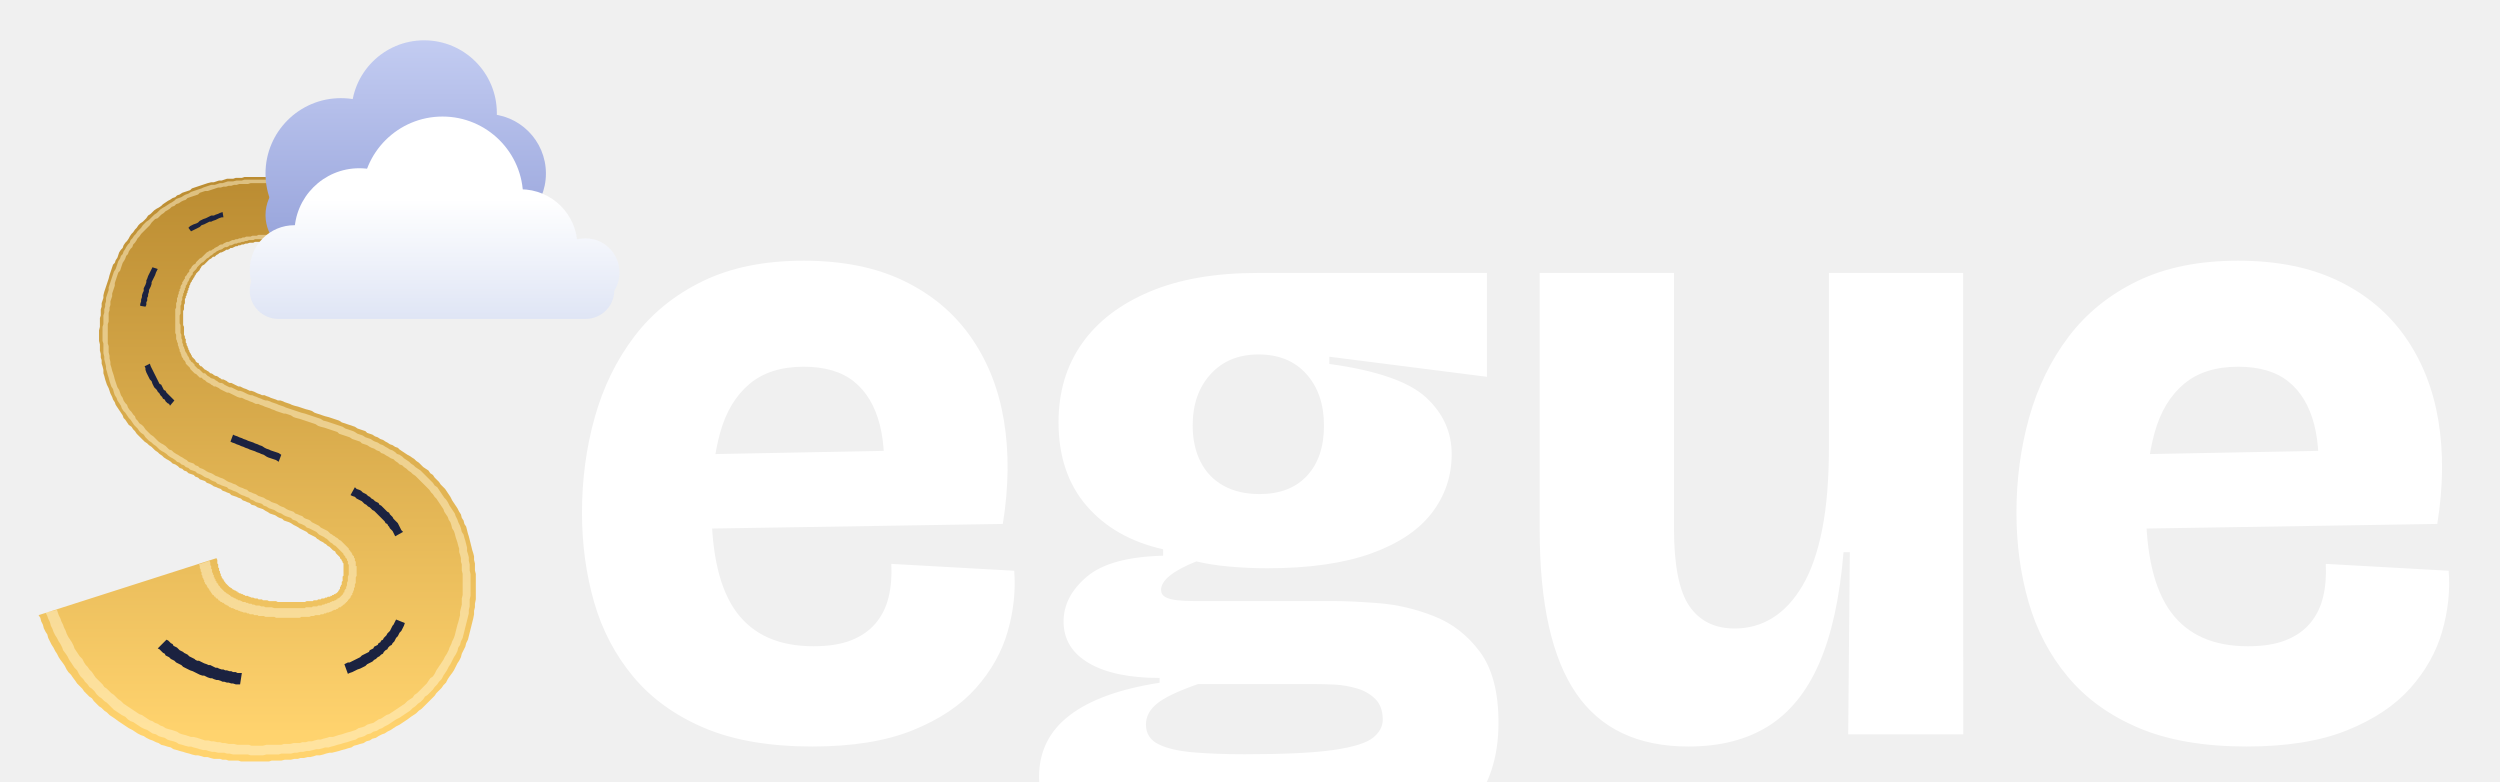
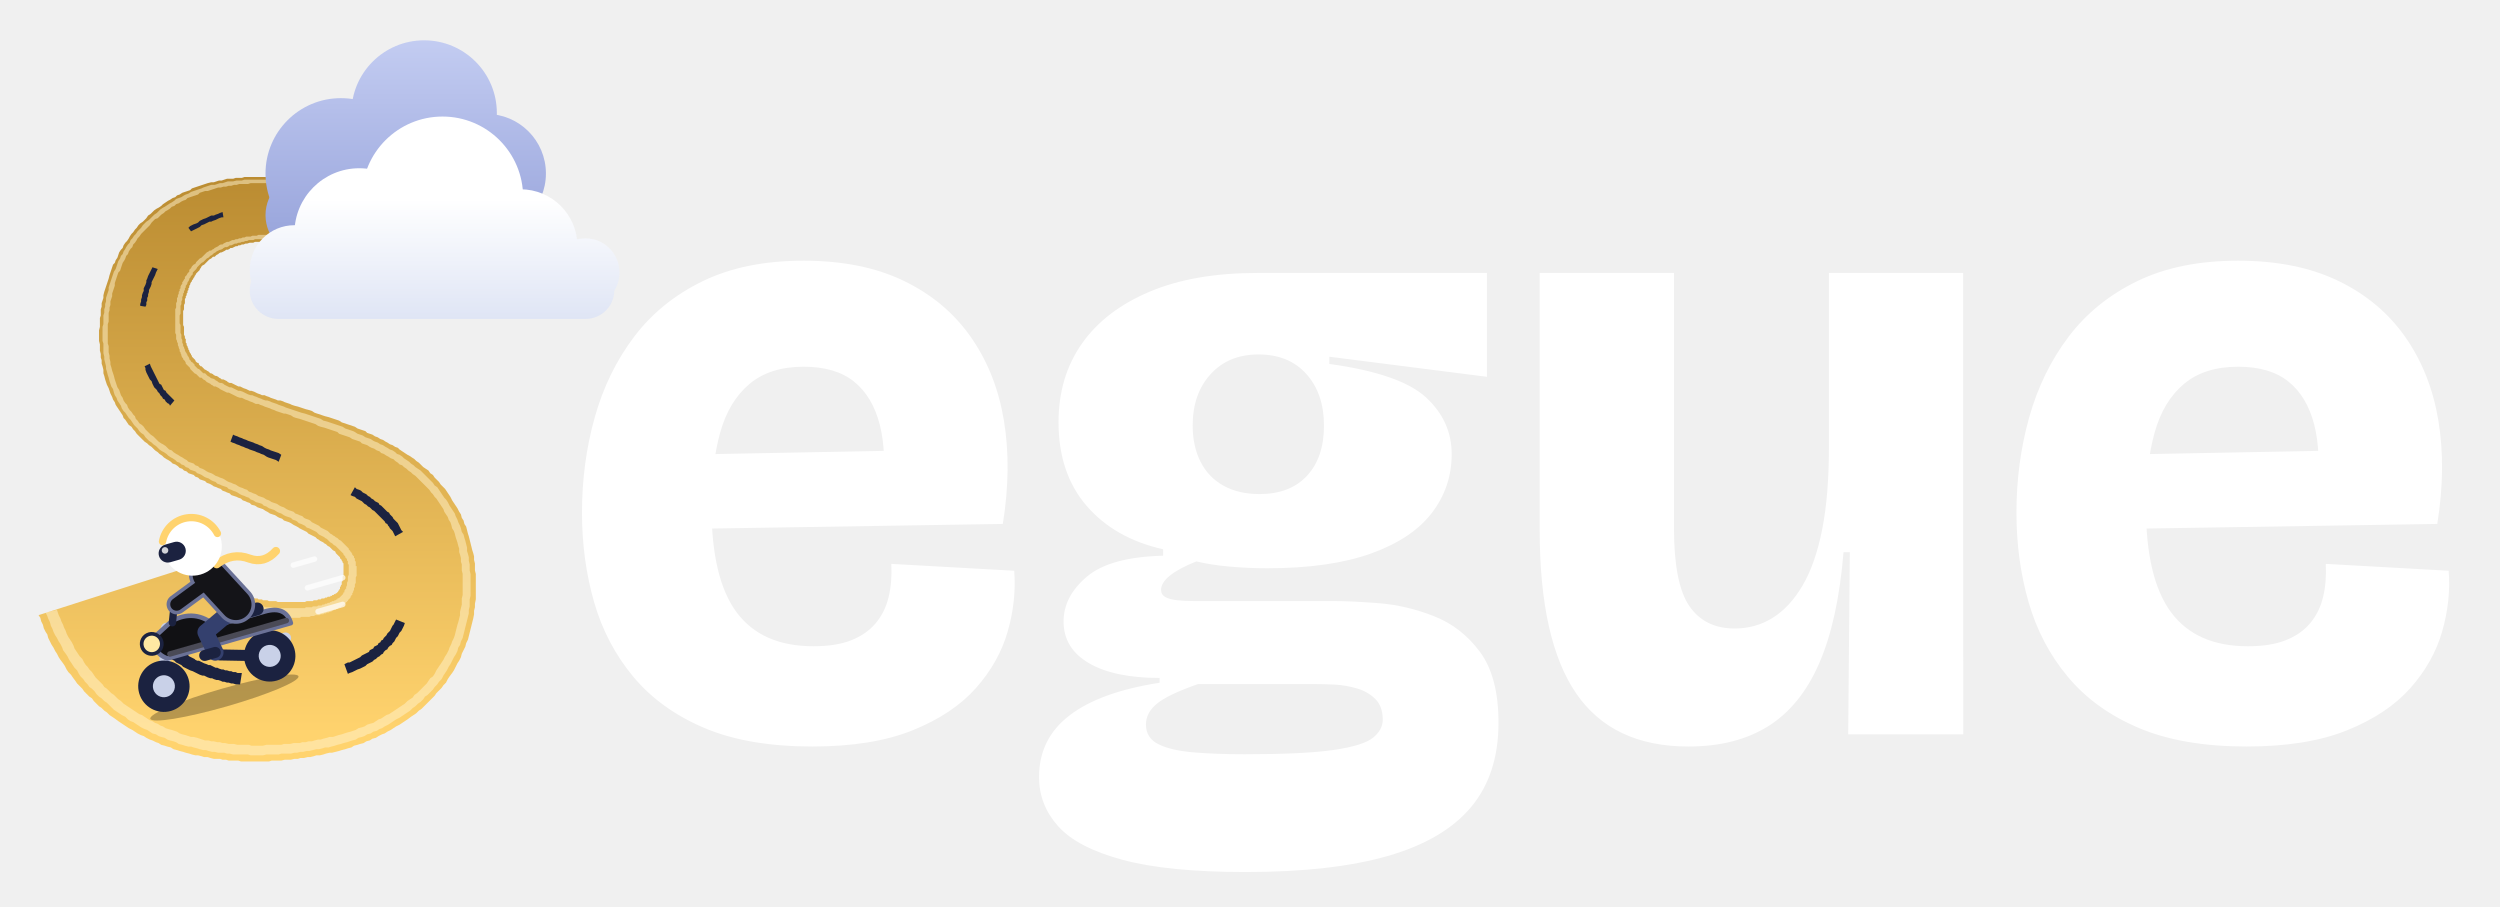
- <svg xmlns="http://www.w3.org/2000/svg" viewBox="-16 -838 2853 892" role="img" aria-label="Segue">
+ <svg xmlns="http://www.w3.org/2000/svg" viewBox="-16 -838 2853 1035" role="img" aria-label="Segue">
  <defs>
    <linearGradient id="wm-road" x1="0" y1="-660" x2="0" y2="0" gradientUnits="userSpaceOnUse">
      <stop offset="0" stop-color="#b8892f" />
      <stop offset="1" stop-color="#ffd36e" />
    </linearGradient>
    <linearGradient id="wm-front" x1="0" y1="-685" x2="0" y2="-474" gradientUnits="userSpaceOnUse">
      <stop offset=".35" stop-color="#fff" />
      <stop offset="1" stop-color="#dfe5f5" />
    </linearGradient>
    <linearGradient id="wm-back" x1="0" y1="-798" x2="0" y2="-506" gradientUnits="userSpaceOnUse">
      <stop offset="0" stop-color="#c4cdf2" />
      <stop offset="1" stop-color="#8e9bd6" />
    </linearGradient>
  </defs>
  <path fill="url(#wm-road)" d="M464 -499 L463 -503 L462 -506 L461 -509 L460 -512 L459 -516 L458 -519 L457 -522 L455 -525 L454 -528 L453 -531 L452 -534 L450 -537 L449 -539 L448 -542 L446 -545 L445 -548 L443 -550 L442 -553 L440 -555 L438 -558 L437 -560 L435 -563 L433 -565 L431 -568 L430 -570 L428 -572 L426 -574 L424 -577 L422 -579 L420 -581 L418 -583 L416 -585 L414 -587 L412 -589 L410 -590 L408 -592 L406 -594 L404 -596 L402 -597 L399 -599 L397 -601 L395 -602 L393 -604 L391 -605 L388 -607 L386 -608 L384 -609 L381 -611 L379 -612 L377 -613 L374 -614 L372 -616 L370 -617 L367 -618 L365 -619 L363 -620 L360 -621 L358 -622 L356 -623 L353 -623 L351 -624 L349 -625 L346 -626 L344 -627 L342 -627 L339 -628 L337 -629 L334 -629 L332 -630 L330 -630 L327 -631 L325 -631 L323 -632 L320 -632 L318 -633 L316 -633 L313 -633 L311 -634 L309 -634 L307 -634 L304 -635 L302 -635 L300 -635 L298 -635 L295 -635 L293 -636 L291 -636 L289 -636 L286 -636 L283 -636 L280 -636 L276 -636 L273 -636 L270 -636 L266 -636 L263 -636 L260 -635 L256 -635 L253 -635 L250 -634 L247 -634 L243 -634 L240 -633 L237 -632 L234 -632 L231 -631 L228 -630 L225 -630 L221 -629 L218 -628 L215 -627 L212 -626 L209 -625 L206 -624 L203 -623 L201 -621 L198 -620 L195 -619 L192 -618 L189 -616 L186 -615 L184 -613 L181 -612 L178 -610 L176 -609 L173 -607 L170 -605 L168 -603 L165 -601 L163 -600 L160 -598 L158 -596 L156 -594 L153 -592 L151 -589 L149 -587 L147 -585 L144 -583 L142 -581 L140 -578 L138 -576 L136 -573 L134 -571 L132 -568 L131 -566 L129 -563 L127 -561 L125 -558 L124 -555 L122 -553 L120 -550 L119 -547 L118 -544 L116 -541 L115 -538 L113 -536 L112 -533 L111 -530 L110 -527 L109 -524 L108 -520 L107 -517 L106 -514 L105 -511 L104 -508 L103 -505 L102 -501 L102 -498 L101 -495 L100 -492 L100 -488 L99 -485 L99 -482 L99 -478 L98 -475 L98 -472 L98 -468 L98 -465 L97 -461 L97 -457 L97 -453 L97 -449 L98 -445 L98 -442 L98 -438 L99 -434 L99 -430 L100 -427 L100 -423 L101 -420 L102 -416 L102 -412 L103 -409 L104 -405 L105 -402 L106 -399 L108 -395 L109 -392 L110 -389 L112 -385 L113 -382 L115 -379 L116 -376 L118 -373 L120 -370 L122 -367 L124 -364 L125 -361 L127 -359 L129 -356 L131 -353 L134 -351 L136 -348 L138 -346 L140 -343 L142 -341 L145 -338 L147 -336 L149 -334 L152 -332 L154 -330 L157 -328 L159 -326 L161 -324 L164 -322 L166 -320 L169 -318 L171 -316 L174 -314 L176 -313 L179 -311 L181 -309 L184 -308 L187 -306 L189 -304 L192 -303 L194 -301 L197 -300 L199 -298 L202 -297 L205 -296 L207 -294 L210 -293 L212 -291 L215 -290 L218 -289 L220 -287 L223 -286 L225 -285 L228 -283 L231 -282 L233 -281 L236 -280 L238 -278 L241 -277 L243 -276 L246 -275 L248 -273 L251 -272 L254 -271 L256 -270 L259 -269 L261 -267 L264 -266 L266 -265 L269 -264 L271 -262 L275 -261 L278 -259 L281 -258 L284 -257 L287 -255 L289 -254 L292 -252 L295 -251 L298 -250 L301 -248 L303 -247 L306 -246 L308 -244 L311 -243 L314 -242 L316 -241 L319 -239 L321 -238 L323 -237 L326 -235 L328 -234 L330 -233 L332 -232 L334 -231 L336 -229 L338 -228 L340 -227 L342 -226 L344 -225 L346 -223 L348 -222 L349 -221 L351 -220 L353 -219 L354 -218 L356 -217 L357 -216 L358 -215 L360 -214 L361 -213 L362 -212 L363 -211 L364 -210 L366 -209 L367 -208 L367 -207 L368 -206 L369 -205 L370 -204 L371 -203 L371 -203 L372 -202 L372 -201 L373 -200 L373 -200 L374 -199 L374 -198 L374 -198 L375 -197 L375 -197 L375 -196 L375 -196 L376 -195 L376 -195 L376 -194 L376 -194 L376 -193 L376 -193 L376 -192 L376 -192 L376 -192 L376 -191 L376 -191 L376 -190 L376 -190 L376 -189 L376 -189 L376 -188 L376 -188 L376 -187 L376 -186 L376 -186 L376 -185 L376 -184 L376 -183 L376 -182 L376 -181 L375 -180 L375 -179 L375 -178 L375 -176 L375 -175 L374 -174 L374 -173 L374 -171 L373 -170 L373 -169 L373 -169 L372 -168 L372 -167 L372 -166 L371 -165 L371 -165 L371 -164 L370 -164 L370 -163 L370 -163 L369 -162 L369 -162 L369 -162 L368 -161 L368 -161 L368 -161 L367 -161 L367 -160 L367 -160 L366 -160 L366 -160 L366 -160 L365 -160 L365 -159 L365 -159 L364 -159 L364 -159 L363 -159 L363 -158 L363 -158 L362 -158 L362 -158 L361 -158 L361 -157 L360 -157 L359 -157 L359 -157 L358 -157 L357 -156 L357 -156 L356 -156 L355 -156 L354 -155 L353 -155 L352 -155 L351 -155 L350 -154 L349 -154 L348 -154 L347 -154 L346 -153 L345 -153 L343 -153 L342 -153 L341 -152 L339 -152 L338 -152 L337 -152 L335 -152 L334 -152 L332 -151 L330 -151 L329 -151 L327 -151 L325 -151 L324 -151 L322 -151 L320 -151 L318 -151 L317 -151 L315 -151 L313 -151 L311 -151 L309 -151 L307 -151 L305 -151 L303 -151 L301 -151 L299 -152 L297 -152 L294 -152 L293 -152 L291 -152 L289 -153 L287 -153 L286 -153 L284 -153 L283 -154 L281 -154 L279 -154 L278 -155 L276 -155 L275 -155 L273 -156 L272 -156 L271 -156 L269 -157 L268 -157 L267 -158 L265 -158 L264 -158 L263 -159 L262 -159 L261 -160 L260 -160 L258 -161 L257 -161 L256 -162 L255 -162 L255 -163 L254 -163 L253 -164 L252 -164 L251 -165 L250 -165 L249 -166 L249 -166 L248 -167 L247 -167 L247 -168 L246 -168 L245 -169 L245 -169 L244 -170 L244 -170 L243 -171 L243 -171 L242 -172 L242 -172 L241 -173 L241 -173 L241 -174 L240 -174 L240 -175 L240 -175 L239 -176 L239 -176 L239 -177 L238 -177 L238 -178 L238 -178 L237 -179 L237 -179 L237 -180 L237 -180 L236 -181 L236 -182 L236 -182 L236 -183 L236 -183 L235 -184 L235 -185 L235 -185 L235 -186 L234 -187 L234 -187 L234 -188 L234 -189 L234 -190 L233 -190 L233 -191 L233 -192 L233 -193 L233 -194 L232 -195 L232 -196 L232 -197 L232 -198 L232 -199 L231 -201 L28 -136 L30 -133 L31 -129 L33 -125 L34 -121 L36 -117 L38 -114 L39 -110 L41 -106 L43 -102 L45 -99 L47 -95 L49 -92 L51 -88 L53 -85 L56 -81 L58 -78 L60 -74 L62 -71 L65 -68 L67 -65 L70 -61 L72 -58 L75 -55 L78 -52 L80 -49 L83 -46 L86 -43 L89 -41 L91 -38 L94 -35 L97 -32 L100 -30 L103 -27 L106 -25 L109 -22 L112 -20 L115 -18 L119 -15 L122 -13 L125 -11 L128 -9 L131 -7 L135 -5 L138 -3 L141 -1 L145 1 L148 2 L151 4 L155 6 L158 7 L162 9 L165 10 L168 12 L172 13 L175 14 L179 15 L182 17 L186 18 L189 19 L193 20 L196 21 L200 22 L203 23 L207 24 L210 24 L214 25 L217 26 L221 26 L224 27 L228 28 L231 28 L235 28 L238 29 L242 29 L245 30 L249 30 L252 30 L256 30 L259 31 L263 31 L266 31 L270 31 L273 31 L277 31 L280 31 L284 31 L287 31 L291 31 L294 30 L298 30 L302 30 L305 30 L309 29 L313 29 L316 29 L320 28 L324 28 L327 27 L331 27 L335 26 L338 26 L342 25 L345 24 L349 24 L353 23 L356 22 L360 21 L363 21 L367 20 L371 19 L374 18 L378 17 L381 16 L385 15 L388 13 L392 12 L395 11 L399 10 L402 8 L406 7 L409 5 L413 4 L416 2 L420 0 L423 -1 L426 -3 L430 -5 L433 -7 L436 -9 L440 -11 L443 -13 L446 -15 L449 -17 L453 -20 L456 -22 L459 -24 L462 -27 L465 -29 L468 -32 L471 -35 L474 -38 L477 -41 L480 -44 L482 -47 L485 -50 L488 -53 L490 -56 L493 -59 L495 -63 L497 -66 L500 -70 L502 -73 L504 -77 L506 -81 L508 -84 L510 -88 L511 -92 L513 -96 L515 -100 L516 -104 L518 -108 L519 -112 L520 -116 L521 -120 L522 -124 L523 -128 L524 -132 L525 -137 L525 -141 L526 -145 L526 -149 L527 -154 L527 -158 L527 -162 L527 -166 L527 -171 L527 -175 L527 -179 L527 -183 L526 -187 L526 -191 L526 -195 L525 -199 L525 -203 L524 -207 L523 -210 L522 -214 L521 -218 L520 -222 L519 -226 L518 -229 L517 -233 L516 -237 L514 -240 L513 -244 L511 -247 L510 -251 L508 -254 L506 -258 L504 -261 L502 -264 L500 -267 L498 -271 L496 -274 L494 -277 L492 -280 L490 -282 L487 -285 L485 -288 L482 -291 L480 -293 L478 -296 L475 -298 L473 -301 L470 -303 L467 -305 L465 -307 L462 -310 L459 -312 L457 -314 L454 -316 L451 -318 L449 -319 L446 -321 L443 -323 L440 -325 L438 -327 L435 -328 L432 -330 L429 -331 L426 -333 L424 -334 L421 -336 L418 -337 L415 -339 L412 -340 L409 -342 L406 -343 L403 -344 L401 -346 L398 -347 L395 -348 L392 -349 L389 -351 L386 -352 L383 -353 L380 -354 L377 -355 L374 -356 L371 -358 L368 -359 L365 -360 L362 -361 L359 -362 L355 -363 L352 -364 L349 -365 L346 -366 L343 -367 L340 -369 L337 -370 L333 -371 L330 -372 L327 -373 L324 -374 L320 -375 L317 -376 L315 -377 L312 -378 L309 -379 L307 -380 L304 -381 L301 -381 L299 -382 L296 -383 L293 -384 L291 -385 L288 -386 L286 -387 L283 -387 L281 -388 L278 -389 L276 -390 L274 -391 L271 -392 L269 -392 L267 -393 L265 -394 L262 -395 L260 -396 L258 -397 L256 -397 L254 -398 L252 -399 L250 -400 L248 -401 L246 -401 L244 -402 L243 -403 L241 -404 L239 -405 L237 -405 L236 -406 L234 -407 L233 -408 L231 -409 L230 -409 L228 -410 L227 -411 L225 -412 L224 -412 L223 -413 L222 -414 L220 -415 L219 -416 L218 -416 L217 -417 L216 -418 L215 -419 L214 -420 L213 -420 L212 -421 L211 -422 L211 -423 L210 -424 L209 -424 L208 -425 L207 -426 L207 -427 L206 -428 L205 -429 L205 -429 L204 -430 L203 -431 L203 -432 L202 -433 L202 -434 L201 -435 L200 -437 L200 -438 L199 -439 L199 -440 L198 -442 L198 -443 L197 -444 L197 -446 L196 -447 L196 -449 L196 -451 L195 -452 L195 -454 L194 -456 L194 -458 L194 -460 L194 -462 L194 -465 L193 -467 L193 -469 L193 -471 L193 -472 L193 -474 L193 -476 L193 -478 L193 -480 L193 -482 L193 -483 L194 -485 L194 -487 L194 -489 L194 -490 L195 -492 L195 -494 L195 -495 L195 -497 L196 -498 L196 -500 L197 -501 L197 -503 L198 -504 L198 -506 L199 -507 L199 -509 L200 -510 L200 -512 L201 -513 L201 -514 L202 -516 L203 -517 L203 -518 L204 -519 L205 -521 L206 -522 L206 -523 L207 -524 L208 -526 L209 -527 L210 -528 L211 -529 L212 -530 L212 -531 L213 -532 L214 -534 L215 -535 L217 -536 L218 -537 L219 -538 L220 -539 L221 -540 L222 -541 L223 -542 L225 -543 L226 -544 L227 -545 L229 -545 L230 -546 L231 -547 L233 -548 L234 -549 L236 -550 L237 -550 L239 -551 L241 -552 L242 -553 L244 -553 L246 -554 L247 -555 L249 -555 L251 -556 L253 -557 L255 -557 L256 -558 L258 -558 L260 -559 L262 -559 L264 -560 L266 -560 L269 -561 L271 -561 L273 -561 L275 -562 L277 -562 L280 -562 L282 -562 L284 -563 L287 -563 L288 -563 L290 -563 L291 -563 L293 -563 L294 -563 L296 -563 L297 -563 L299 -563 L301 -563 L302 -563 L304 -563 L305 -563 L307 -563 L309 -562 L310 -562 L312 -562 L313 -562 L315 -562 L317 -562 L318 -561 L320 -561 L322 -561 L323 -561 L325 -560 L326 -560 L328 -560 L330 -559 L331 -559 L333 -558 L334 -558 L336 -558 L337 -557 L339 -557 L340 -556 L342 -556 L344 -555 L345 -555 L347 -554 L348 -553 L350 -553 L351 -552 L353 -551 L354 -551 L355 -550 L357 -549 L358 -548 L360 -548 L361 -547 L363 -546 L364 -545 L365 -544 L367 -543 L368 -542 L369 -541 L371 -540 L372 -539 L373 -538 L375 -537 L376 -536 L377 -535 L378 -534 L380 -532 L381 -531 L382 -530 L383 -528 L385 -527 L386 -526 L387 -524 L388 -523 L389 -521 L390 -520 L391 -518 L393 -516 L394 -515 L395 -513 L396 -511 L397 -509 L398 -508 L399 -506 L400 -504 L401 -502 L402 -500 L402 -498 L403 -495 L404 -493 L405 -491 L406 -489 L407 -486 L407 -484Z" />
  <path fill="#fff3d0" opacity=".5" d="M461 -499 L460 -502 L460 -505 L459 -508 L458 -512 L457 -515 L456 -518 L454 -521 L453 -524 L452 -527 L451 -530 L450 -533 L448 -535 L447 -538 L445 -541 L444 -544 L443 -546 L441 -549 L440 -552 L438 -554 L436 -557 L435 -559 L433 -561 L431 -564 L430 -566 L428 -568 L426 -571 L424 -573 L422 -575 L420 -577 L418 -579 L416 -581 L414 -583 L412 -585 L410 -587 L408 -588 L406 -590 L404 -592 L402 -594 L400 -595 L398 -597 L396 -599 L394 -600 L391 -602 L389 -603 L387 -604 L385 -606 L382 -607 L380 -608 L378 -610 L376 -611 L373 -612 L371 -613 L369 -614 L366 -615 L364 -616 L362 -617 L360 -618 L357 -619 L355 -620 L353 -621 L350 -622 L348 -622 L346 -623 L343 -624 L341 -625 L339 -625 L336 -626 L334 -626 L332 -627 L329 -628 L327 -628 L325 -629 L322 -629 L320 -629 L318 -630 L315 -630 L313 -631 L311 -631 L309 -631 L306 -631 L304 -632 L302 -632 L300 -632 L297 -632 L295 -633 L293 -633 L291 -633 L289 -633 L286 -633 L283 -633 L280 -633 L277 -633 L273 -633 L270 -633 L267 -633 L263 -633 L260 -632 L257 -632 L254 -632 L250 -631 L247 -631 L244 -631 L241 -630 L238 -629 L235 -629 L232 -628 L229 -627 L225 -627 L222 -626 L219 -625 L216 -624 L214 -623 L211 -622 L208 -621 L205 -620 L202 -619 L199 -617 L196 -616 L194 -615 L191 -613 L188 -612 L185 -611 L183 -609 L180 -607 L178 -606 L175 -604 L172 -602 L170 -601 L167 -599 L165 -597 L163 -595 L160 -593 L158 -591 L156 -589 L154 -587 L151 -585 L149 -583 L147 -581 L145 -578 L143 -576 L141 -574 L139 -571 L137 -569 L135 -566 L133 -564 L132 -561 L130 -559 L128 -556 L127 -554 L125 -551 L124 -548 L122 -546 L121 -543 L119 -540 L118 -537 L117 -534 L116 -531 L114 -528 L113 -525 L112 -522 L111 -519 L110 -516 L109 -513 L108 -510 L108 -507 L107 -504 L106 -501 L105 -498 L105 -494 L104 -491 L104 -488 L103 -485 L103 -481 L102 -478 L102 -475 L102 -471 L102 -468 L101 -465 L101 -461 L101 -457 L101 -453 L101 -449 L102 -446 L102 -442 L102 -438 L102 -435 L103 -431 L103 -428 L104 -424 L105 -420 L105 -417 L106 -414 L107 -410 L108 -407 L109 -403 L110 -400 L111 -397 L113 -394 L114 -390 L115 -387 L117 -384 L118 -381 L120 -378 L122 -375 L123 -372 L125 -369 L127 -367 L129 -364 L131 -361 L133 -359 L135 -356 L137 -353 L139 -351 L141 -349 L143 -346 L145 -344 L148 -342 L150 -339 L152 -337 L154 -335 L157 -333 L159 -331 L162 -329 L164 -327 L166 -325 L169 -323 L171 -322 L174 -320 L176 -318 L179 -316 L181 -315 L184 -313 L186 -311 L189 -310 L191 -308 L194 -307 L196 -305 L199 -304 L201 -302 L204 -301 L207 -300 L209 -298 L212 -297 L214 -296 L217 -294 L219 -293 L222 -292 L225 -290 L227 -289 L230 -288 L232 -286 L235 -285 L237 -284 L240 -283 L243 -282 L245 -280 L248 -279 L250 -278 L253 -277 L255 -276 L258 -274 L260 -273 L263 -272 L265 -271 L268 -270 L270 -268 L273 -267 L276 -265 L280 -264 L283 -263 L285 -261 L288 -260 L291 -258 L294 -257 L297 -256 L300 -254 L302 -253 L305 -252 L308 -250 L310 -249 L313 -248 L316 -247 L318 -245 L321 -244 L323 -243 L325 -241 L328 -240 L330 -239 L332 -238 L334 -236 L337 -235 L339 -234 L341 -233 L343 -232 L345 -231 L347 -229 L348 -228 L350 -227 L352 -226 L354 -225 L355 -224 L357 -223 L359 -221 L360 -220 L361 -219 L363 -218 L364 -217 L365 -216 L367 -215 L368 -214 L369 -213 L370 -212 L371 -211 L372 -210 L373 -209 L374 -208 L374 -208 L375 -207 L376 -206 L376 -205 L377 -204 L377 -204 L378 -203 L378 -202 L379 -201 L379 -201 L380 -200 L380 -199 L380 -199 L380 -198 L381 -198 L381 -197 L381 -197 L381 -196 L381 -195 L381 -195 L381 -194 L382 -194 L382 -193 L382 -193 L382 -192 L382 -192 L382 -191 L382 -190 L382 -190 L382 -189 L382 -188 L382 -187 L382 -186 L382 -186 L382 -185 L382 -184 L382 -183 L382 -182 L381 -180 L381 -179 L381 -178 L381 -176 L381 -175 L380 -173 L380 -172 L380 -171 L380 -170 L379 -168 L379 -167 L379 -166 L378 -166 L378 -165 L377 -164 L377 -163 L377 -162 L376 -162 L376 -161 L375 -160 L375 -160 L375 -159 L374 -159 L374 -159 L374 -158 L373 -158 L373 -157 L372 -157 L372 -157 L372 -156 L371 -156 L371 -156 L370 -155 L370 -155 L369 -155 L369 -155 L369 -154 L368 -154 L368 -154 L367 -153 L366 -153 L366 -153 L365 -152 L365 -152 L364 -152 L363 -152 L362 -151 L362 -151 L361 -151 L360 -150 L359 -150 L358 -150 L357 -149 L356 -149 L355 -149 L354 -148 L353 -148 L352 -148 L351 -147 L349 -147 L348 -147 L347 -147 L346 -146 L344 -146 L343 -146 L341 -146 L340 -145 L338 -145 L337 -145 L335 -145 L333 -145 L332 -144 L330 -144 L328 -144 L327 -144 L325 -144 L323 -144 L321 -144 L319 -144 L317 -144 L315 -144 L313 -144 L311 -144 L309 -144 L307 -144 L305 -144 L303 -144 L301 -144 L299 -144 L297 -144 L294 -145 L293 -145 L291 -145 L289 -145 L287 -145 L285 -146 L284 -146 L282 -146 L280 -147 L279 -147 L277 -147 L276 -147 L274 -148 L272 -148 L271 -149 L269 -149 L268 -149 L267 -150 L265 -150 L264 -151 L263 -151 L261 -151 L260 -152 L259 -152 L258 -153 L256 -153 L255 -154 L254 -154 L253 -155 L252 -155 L251 -156 L250 -156 L249 -157 L248 -157 L247 -158 L246 -159 L245 -159 L245 -160 L244 -160 L243 -161 L242 -161 L242 -162 L241 -162 L240 -163 L240 -163 L239 -164 L238 -165 L238 -165 L237 -166 L237 -166 L236 -167 L236 -167 L235 -168 L235 -169 L234 -169 L234 -170 L233 -170 L233 -171 L233 -172 L232 -172 L232 -173 L231 -173 L231 -174 L231 -175 L230 -175 L230 -176 L230 -177 L229 -177 L229 -178 L229 -179 L228 -179 L228 -180 L228 -181 L228 -182 L227 -182 L227 -183 L227 -184 L226 -185 L226 -186 L226 -187 L226 -188 L225 -189 L225 -190 L225 -191 L225 -192 L224 -193 L224 -194 L224 -195 L224 -196 L223 -198 L211 -194 L212 -192 L212 -191 L212 -190 L213 -188 L213 -187 L213 -186 L214 -185 L214 -184 L214 -182 L215 -181 L215 -180 L215 -179 L216 -178 L216 -177 L217 -176 L217 -175 L217 -174 L218 -173 L218 -172 L219 -171 L219 -171 L220 -170 L220 -169 L221 -168 L221 -167 L222 -167 L222 -166 L223 -165 L223 -164 L224 -164 L224 -163 L225 -162 L225 -161 L226 -161 L226 -160 L227 -159 L228 -159 L228 -158 L229 -157 L230 -157 L230 -156 L231 -155 L232 -155 L233 -154 L233 -153 L234 -153 L235 -152 L236 -151 L237 -151 L238 -150 L239 -150 L240 -149 L241 -148 L242 -148 L243 -147 L244 -147 L245 -146 L246 -145 L247 -145 L248 -144 L250 -144 L251 -143 L252 -143 L253 -142 L255 -142 L256 -141 L257 -141 L259 -140 L260 -140 L262 -139 L263 -139 L265 -139 L266 -138 L268 -138 L269 -137 L271 -137 L273 -137 L274 -136 L276 -136 L278 -136 L279 -135 L281 -135 L283 -135 L285 -135 L287 -134 L289 -134 L291 -134 L292 -134 L294 -134 L297 -134 L299 -133 L301 -133 L303 -133 L306 -133 L308 -133 L310 -133 L312 -133 L314 -133 L316 -133 L318 -133 L320 -133 L322 -133 L324 -133 L326 -133 L328 -134 L330 -134 L332 -134 L334 -134 L336 -134 L337 -134 L339 -135 L341 -135 L342 -135 L344 -136 L346 -136 L347 -136 L349 -136 L350 -137 L352 -137 L353 -137 L354 -138 L356 -138 L357 -139 L358 -139 L359 -139 L361 -140 L362 -140 L363 -141 L364 -141 L365 -142 L366 -142 L367 -142 L368 -143 L369 -143 L370 -144 L370 -144 L371 -145 L372 -145 L373 -145 L373 -146 L374 -146 L375 -147 L375 -147 L376 -148 L377 -148 L377 -149 L378 -149 L378 -150 L379 -150 L379 -151 L380 -151 L380 -152 L381 -152 L381 -153 L382 -154 L382 -154 L383 -155 L383 -155 L384 -156 L384 -157 L385 -158 L385 -159 L386 -159 L386 -160 L386 -161 L387 -162 L387 -163 L388 -165 L388 -166 L388 -167 L389 -168 L389 -170 L389 -171 L390 -173 L390 -174 L390 -176 L390 -177 L390 -179 L391 -181 L391 -182 L391 -183 L391 -184 L391 -186 L391 -187 L391 -188 L391 -189 L391 -190 L391 -191 L391 -192 L390 -192 L390 -193 L390 -194 L390 -195 L390 -196 L390 -196 L390 -197 L389 -198 L389 -199 L389 -199 L389 -200 L389 -201 L388 -201 L388 -202 L388 -203 L387 -204 L387 -204 L386 -205 L386 -206 L385 -207 L385 -208 L384 -208 L384 -209 L383 -210 L382 -211 L382 -212 L381 -213 L380 -214 L379 -215 L378 -216 L377 -217 L376 -218 L375 -219 L374 -220 L373 -221 L371 -222 L370 -223 L369 -224 L367 -225 L366 -226 L364 -227 L363 -228 L361 -229 L359 -231 L358 -232 L356 -233 L354 -234 L352 -235 L350 -236 L348 -238 L346 -239 L344 -240 L342 -241 L340 -242 L338 -244 L336 -245 L333 -246 L331 -247 L329 -249 L326 -250 L324 -251 L321 -252 L319 -254 L316 -255 L313 -256 L311 -257 L308 -259 L305 -260 L303 -261 L300 -263 L297 -264 L294 -265 L291 -267 L288 -268 L285 -270 L282 -271 L279 -272 L276 -274 L273 -275 L271 -276 L268 -277 L266 -279 L263 -280 L261 -281 L258 -282 L256 -283 L253 -285 L250 -286 L248 -287 L245 -288 L243 -289 L240 -291 L238 -292 L235 -293 L233 -294 L230 -295 L227 -297 L225 -298 L222 -299 L220 -300 L217 -302 L215 -303 L212 -304 L210 -306 L207 -307 L205 -309 L202 -310 L199 -311 L197 -313 L195 -314 L192 -316 L190 -317 L187 -319 L185 -320 L182 -322 L180 -324 L177 -325 L175 -327 L173 -329 L170 -331 L168 -332 L165 -334 L163 -336 L161 -338 L159 -340 L156 -342 L154 -344 L152 -346 L150 -348 L148 -351 L146 -353 L143 -355 L141 -358 L139 -360 L138 -363 L136 -365 L134 -368 L132 -370 L130 -373 L129 -376 L127 -378 L125 -381 L124 -384 L122 -387 L121 -390 L120 -393 L118 -396 L117 -399 L116 -402 L115 -405 L114 -409 L113 -412 L112 -415 L111 -419 L110 -422 L110 -425 L109 -429 L109 -432 L108 -436 L108 -439 L108 -443 L107 -446 L107 -450 L107 -454 L107 -457 L107 -461 L107 -465 L107 -468 L108 -471 L108 -474 L108 -478 L108 -481 L109 -484 L109 -487 L110 -490 L110 -494 L111 -497 L112 -500 L112 -503 L113 -506 L114 -509 L115 -512 L115 -515 L116 -518 L117 -521 L118 -524 L119 -527 L121 -529 L122 -532 L123 -535 L124 -538 L126 -541 L127 -543 L128 -546 L130 -548 L131 -551 L133 -554 L135 -556 L136 -559 L138 -561 L140 -564 L141 -566 L143 -568 L145 -571 L147 -573 L149 -575 L151 -577 L153 -579 L155 -581 L157 -584 L159 -586 L161 -588 L164 -589 L166 -591 L168 -593 L171 -595 L173 -597 L175 -598 L178 -600 L180 -602 L183 -603 L185 -605 L188 -606 L191 -608 L193 -609 L196 -610 L198 -612 L201 -613 L204 -614 L207 -615 L210 -616 L212 -618 L215 -619 L218 -620 L221 -620 L224 -621 L227 -622 L230 -623 L233 -624 L236 -624 L239 -625 L242 -625 L245 -626 L248 -626 L251 -627 L254 -627 L257 -628 L261 -628 L264 -628 L267 -628 L270 -629 L273 -629 L277 -629 L280 -629 L283 -629 L287 -629 L289 -629 L291 -628 L293 -628 L295 -628 L297 -628 L299 -628 L302 -628 L304 -627 L306 -627 L308 -627 L310 -627 L313 -626 L315 -626 L317 -626 L319 -625 L322 -625 L324 -624 L326 -624 L328 -623 L331 -623 L333 -622 L335 -622 L338 -621 L340 -621 L342 -620 L344 -619 L347 -618 L349 -618 L351 -617 L354 -616 L356 -615 L358 -614 L360 -613 L363 -612 L365 -611 L367 -610 L369 -609 L372 -608 L374 -607 L376 -606 L378 -605 L381 -604 L383 -602 L385 -601 L387 -600 L389 -598 L391 -597 L394 -595 L396 -594 L398 -592 L400 -591 L402 -589 L404 -587 L406 -586 L408 -584 L410 -582 L412 -580 L414 -578 L416 -576 L418 -574 L420 -572 L421 -570 L423 -568 L425 -566 L427 -564 L428 -561 L430 -559 L432 -557 L433 -554 L435 -552 L436 -550 L438 -547 L439 -544 L441 -542 L442 -539 L444 -537 L445 -534 L446 -531 L448 -528 L449 -525 L450 -522 L451 -520 L452 -517 L453 -514 L454 -510 L455 -507 L456 -504 L457 -501 L458 -498Z M413 -485 L412 -488 L411 -490 L411 -493 L410 -495 L409 -497 L408 -500 L407 -502 L406 -504 L405 -506 L404 -508 L403 -510 L402 -512 L401 -514 L400 -516 L399 -518 L398 -520 L397 -521 L395 -523 L394 -525 L393 -526 L392 -528 L391 -529 L389 -531 L388 -532 L387 -534 L386 -535 L384 -537 L383 -538 L382 -539 L380 -540 L379 -542 L378 -543 L376 -544 L375 -545 L373 -546 L372 -547 L371 -548 L369 -549 L368 -550 L366 -551 L365 -552 L363 -553 L362 -554 L360 -555 L359 -556 L357 -556 L356 -557 L354 -558 L353 -559 L351 -559 L349 -560 L348 -561 L346 -561 L345 -562 L343 -562 L341 -563 L340 -564 L338 -564 L336 -565 L335 -565 L333 -565 L331 -566 L330 -566 L328 -567 L326 -567 L325 -567 L323 -568 L321 -568 L320 -568 L318 -568 L316 -569 L315 -569 L313 -569 L311 -569 L310 -569 L308 -570 L306 -570 L305 -570 L303 -570 L301 -570 L300 -570 L298 -570 L296 -570 L295 -570 L293 -570 L291 -570 L290 -570 L288 -570 L287 -570 L284 -570 L282 -570 L279 -570 L277 -569 L275 -569 L272 -569 L270 -568 L268 -568 L265 -568 L263 -567 L261 -567 L259 -566 L257 -566 L255 -565 L253 -565 L251 -564 L249 -564 L247 -563 L245 -562 L243 -562 L241 -561 L239 -560 L238 -559 L236 -559 L234 -558 L233 -557 L231 -556 L229 -555 L228 -554 L226 -553 L225 -552 L223 -552 L222 -551 L220 -550 L219 -549 L218 -548 L216 -546 L215 -545 L214 -544 L212 -543 L211 -542 L210 -541 L209 -540 L208 -539 L207 -537 L205 -536 L204 -535 L203 -534 L202 -532 L201 -531 L200 -530 L200 -528 L199 -527 L198 -526 L197 -524 L196 -523 L195 -522 L195 -520 L194 -519 L193 -517 L192 -516 L192 -514 L191 -513 L190 -511 L190 -509 L189 -508 L189 -506 L188 -505 L188 -503 L187 -501 L187 -499 L186 -498 L186 -496 L186 -494 L185 -492 L185 -491 L185 -489 L185 -487 L184 -485 L184 -483 L184 -481 L184 -479 L184 -477 L184 -475 L184 -473 L184 -471 L184 -469 L184 -467 L184 -465 L184 -462 L184 -460 L184 -458 L185 -456 L185 -453 L185 -451 L186 -449 L186 -448 L187 -446 L187 -444 L188 -442 L188 -441 L189 -439 L189 -437 L190 -436 L190 -435 L191 -433 L191 -432 L192 -430 L193 -429 L193 -428 L194 -427 L195 -426 L196 -424 L196 -423 L197 -422 L198 -421 L199 -420 L200 -419 L201 -418 L201 -417 L202 -416 L203 -415 L204 -414 L205 -413 L206 -412 L208 -411 L209 -410 L210 -409 L211 -408 L212 -407 L214 -407 L215 -406 L216 -405 L218 -404 L219 -403 L220 -402 L222 -401 L224 -400 L225 -399 L227 -398 L228 -397 L230 -397 L232 -396 L234 -395 L235 -394 L237 -393 L239 -392 L241 -391 L243 -390 L245 -390 L247 -389 L249 -388 L251 -387 L253 -386 L255 -385 L258 -384 L260 -384 L262 -383 L264 -382 L267 -381 L269 -380 L272 -379 L274 -378 L276 -377 L279 -377 L281 -376 L284 -375 L286 -374 L289 -373 L292 -372 L294 -371 L297 -370 L299 -369 L302 -368 L305 -367 L308 -366 L310 -366 L313 -365 L316 -364 L319 -362 L322 -361 L326 -360 L329 -359 L332 -358 L335 -357 L338 -356 L341 -355 L344 -354 L347 -352 L350 -351 L354 -350 L357 -349 L360 -348 L363 -347 L366 -346 L369 -345 L371 -343 L374 -342 L377 -341 L380 -340 L383 -339 L386 -337 L389 -336 L392 -335 L395 -334 L397 -332 L400 -331 L403 -330 L406 -328 L408 -327 L411 -326 L414 -324 L417 -323 L419 -321 L422 -320 L425 -318 L427 -317 L430 -315 L433 -314 L435 -312 L438 -310 L440 -308 L443 -307 L445 -305 L448 -303 L450 -301 L453 -299 L455 -297 L458 -295 L460 -293 L462 -291 L465 -288 L467 -286 L469 -284 L472 -281 L474 -279 L476 -276 L478 -274 L480 -271 L482 -269 L484 -266 L486 -263 L488 -260 L490 -257 L491 -254 L493 -251 L495 -248 L496 -245 L498 -242 L499 -239 L500 -235 L502 -232 L503 -229 L504 -225 L505 -222 L506 -219 L507 -215 L508 -212 L508 -208 L509 -205 L510 -201 L510 -197 L511 -194 L511 -190 L511 -187 L512 -183 L512 -179 L512 -175 L512 -171 L512 -167 L512 -163 L512 -159 L511 -155 L511 -151 L511 -148 L510 -144 L509 -140 L509 -136 L508 -132 L507 -128 L506 -125 L505 -121 L504 -117 L503 -113 L502 -110 L500 -106 L499 -103 L497 -99 L496 -96 L494 -92 L492 -89 L490 -85 L488 -82 L486 -79 L484 -76 L482 -73 L480 -69 L478 -66 L475 -64 L473 -61 L471 -58 L468 -55 L465 -52 L463 -50 L460 -47 L457 -45 L455 -42 L452 -40 L449 -38 L446 -35 L443 -33 L440 -31 L437 -29 L434 -27 L431 -25 L428 -23 L425 -22 L422 -20 L419 -18 L416 -17 L413 -15 L410 -13 L406 -12 L403 -11 L400 -9 L397 -8 L393 -7 L390 -5 L387 -4 L384 -3 L380 -2 L377 -1 L374 -0 L370 1 L367 2 L364 3 L360 3 L357 4 L353 5 L350 6 L347 6 L343 7 L340 8 L336 8 L333 9 L329 9 L326 10 L322 10 L319 10 L315 11 L312 11 L308 11 L305 12 L301 12 L298 12 L294 12 L291 12 L288 12 L284 13 L281 13 L278 13 L275 13 L271 13 L268 12 L265 12 L261 12 L258 12 L255 12 L251 11 L248 11 L245 11 L241 10 L238 10 L235 9 L232 9 L228 8 L225 8 L222 7 L218 7 L215 6 L212 5 L209 4 L205 3 L202 3 L199 2 L196 1 L192 -0 L189 -1 L186 -3 L183 -4 L180 -5 L176 -6 L173 -7 L170 -9 L167 -10 L164 -12 L161 -13 L158 -15 L155 -16 L152 -18 L149 -20 L146 -22 L143 -23 L140 -25 L137 -27 L134 -29 L131 -31 L128 -33 L125 -35 L122 -38 L119 -40 L117 -42 L114 -45 L111 -47 L109 -49 L106 -52 L103 -54 L101 -57 L98 -60 L96 -62 L93 -65 L91 -68 L89 -71 L86 -74 L84 -77 L82 -79 L80 -82 L78 -86 L75 -89 L73 -92 L71 -95 L69 -98 L68 -101 L66 -105 L64 -108 L62 -111 L60 -115 L59 -118 L57 -122 L56 -125 L54 -129 L53 -132 L51 -136 L50 -139 L49 -142 L36 -139 L38 -135 L39 -132 L41 -128 L42 -124 L44 -120 L45 -117 L47 -113 L49 -110 L51 -106 L53 -103 L55 -99 L56 -96 L59 -92 L61 -89 L63 -85 L65 -82 L67 -79 L69 -76 L72 -73 L74 -69 L76 -66 L79 -63 L81 -60 L84 -57 L86 -54 L89 -52 L92 -49 L94 -46 L97 -43 L100 -41 L103 -38 L106 -36 L109 -33 L111 -31 L114 -28 L117 -26 L120 -24 L123 -22 L127 -20 L130 -17 L133 -15 L136 -14 L139 -12 L142 -10 L145 -8 L149 -6 L152 -5 L155 -3 L158 -1 L162 0 L165 2 L168 3 L172 4 L175 6 L178 7 L182 8 L185 9 L188 11 L192 12 L195 13 L199 14 L202 14 L205 15 L209 16 L212 17 L216 18 L219 18 L222 19 L226 20 L229 20 L233 21 L236 21 L240 21 L243 22 L246 22 L250 23 L253 23 L257 23 L260 23 L264 23 L267 23 L270 24 L274 24 L277 24 L281 24 L284 24 L288 23 L291 23 L294 23 L298 23 L302 23 L305 22 L309 22 L312 22 L316 22 L320 21 L323 21 L327 20 L330 20 L334 19 L337 19 L341 18 L345 17 L348 17 L352 16 L355 15 L359 15 L362 14 L366 13 L369 12 L373 11 L376 10 L380 9 L383 8 L386 7 L390 6 L393 4 L397 3 L400 2 L403 0 L407 -1 L410 -3 L414 -4 L417 -6 L420 -7 L423 -9 L427 -11 L430 -13 L433 -15 L436 -17 L440 -19 L443 -21 L446 -23 L449 -25 L452 -27 L455 -30 L458 -32 L461 -35 L464 -37 L467 -40 L469 -43 L472 -45 L475 -48 L478 -51 L480 -54 L483 -57 L485 -60 L488 -63 L490 -67 L492 -70 L494 -73 L496 -77 L498 -80 L500 -84 L502 -88 L504 -91 L506 -95 L507 -99 L509 -102 L510 -106 L512 -110 L513 -114 L514 -118 L515 -122 L516 -126 L517 -130 L518 -134 L519 -138 L519 -142 L520 -146 L520 -150 L520 -154 L521 -158 L521 -163 L521 -167 L521 -171 L521 -175 L521 -179 L521 -183 L520 -187 L520 -191 L520 -194 L519 -198 L519 -202 L518 -206 L517 -209 L517 -213 L516 -217 L515 -221 L514 -224 L513 -228 L511 -231 L510 -235 L509 -238 L507 -242 L506 -245 L504 -249 L503 -252 L501 -255 L499 -258 L497 -261 L495 -265 L493 -268 L491 -270 L489 -273 L487 -276 L485 -279 L483 -282 L480 -284 L478 -287 L476 -289 L473 -292 L471 -294 L468 -297 L466 -299 L464 -301 L461 -303 L458 -305 L456 -307 L453 -309 L451 -311 L448 -313 L445 -315 L443 -317 L440 -319 L437 -320 L435 -322 L432 -324 L429 -325 L426 -327 L424 -328 L421 -330 L418 -331 L415 -333 L412 -334 L410 -335 L407 -337 L404 -338 L401 -339 L398 -341 L395 -342 L392 -343 L389 -345 L387 -346 L384 -347 L381 -348 L378 -349 L375 -351 L372 -352 L369 -353 L366 -354 L363 -355 L360 -356 L357 -357 L353 -358 L350 -360 L347 -361 L344 -362 L341 -363 L338 -364 L335 -365 L332 -366 L328 -367 L325 -368 L322 -369 L319 -370 L316 -371 L313 -372 L310 -373 L308 -374 L305 -375 L302 -376 L300 -377 L297 -378 L294 -379 L292 -380 L289 -381 L287 -381 L284 -382 L282 -383 L279 -384 L277 -385 L274 -386 L272 -387 L270 -387 L267 -388 L265 -389 L263 -390 L261 -391 L258 -392 L256 -392 L254 -393 L252 -394 L250 -395 L248 -396 L246 -396 L244 -397 L242 -398 L240 -399 L239 -400 L237 -401 L235 -401 L233 -402 L232 -403 L230 -404 L229 -405 L227 -406 L226 -406 L224 -407 L223 -408 L221 -409 L220 -410 L219 -411 L218 -412 L216 -412 L215 -413 L214 -414 L213 -415 L212 -416 L211 -417 L210 -417 L209 -418 L208 -419 L207 -420 L206 -421 L206 -422 L205 -423 L204 -424 L203 -425 L202 -425 L202 -426 L201 -427 L200 -428 L200 -429 L199 -431 L198 -432 L198 -433 L197 -434 L197 -435 L196 -436 L195 -438 L195 -439 L194 -441 L194 -442 L193 -443 L193 -445 L192 -447 L192 -448 L192 -450 L191 -452 L191 -454 L191 -456 L190 -458 L190 -460 L190 -462 L190 -465 L190 -467 L189 -469 L189 -471 L189 -473 L189 -475 L189 -477 L189 -478 L190 -480 L190 -482 L190 -484 L190 -486 L190 -488 L190 -489 L191 -491 L191 -493 L191 -494 L192 -496 L192 -498 L192 -499 L193 -501 L193 -503 L194 -504 L194 -506 L195 -507 L195 -509 L196 -510 L196 -512 L197 -513 L198 -515 L198 -516 L199 -517 L200 -519 L200 -520 L201 -521 L202 -523 L203 -524 L204 -525 L204 -527 L205 -528 L206 -529 L207 -530 L208 -531 L209 -533 L210 -534 L211 -535 L212 -536 L213 -537 L214 -538 L216 -539 L217 -540 L218 -541 L219 -542 L220 -543 L222 -544 L223 -545 L224 -546 L226 -547 L227 -548 L228 -549 L230 -550 L231 -551 L233 -552 L235 -553 L236 -553 L238 -554 L239 -555 L241 -556 L243 -556 L245 -557 L246 -558 L248 -558 L250 -559 L252 -560 L254 -560 L256 -561 L258 -561 L260 -562 L262 -562 L264 -563 L266 -563 L268 -564 L270 -564 L273 -564 L275 -565 L277 -565 L279 -565 L282 -565 L284 -565 L287 -566 L288 -566 L290 -566 L291 -566 L293 -566 L294 -566 L296 -566 L298 -566 L299 -566 L301 -566 L303 -566 L304 -566 L306 -565 L307 -565 L309 -565 L311 -565 L312 -565 L314 -565 L316 -565 L317 -564 L319 -564 L321 -564 L322 -564 L324 -563 L325 -563 L327 -563 L329 -562 L330 -562 L332 -561 L333 -561 L335 -561 L337 -560 L338 -560 L340 -559 L341 -559 L343 -558 L345 -558 L346 -557 L348 -556 L349 -556 L351 -555 L352 -554 L354 -554 L355 -553 L357 -552 L358 -551 L360 -551 L361 -550 L363 -549 L364 -548 L365 -547 L367 -546 L368 -545 L370 -544 L371 -543 L372 -542 L374 -541 L375 -540 L376 -539 L378 -538 L379 -537 L380 -535 L382 -534 L383 -533 L384 -531 L385 -530 L386 -529 L388 -527 L389 -526 L390 -524 L391 -523 L392 -521 L393 -519 L395 -518 L396 -516 L397 -514 L398 -512 L399 -511 L400 -509 L401 -507 L402 -505 L403 -503 L404 -501 L405 -498 L406 -496 L406 -494 L407 -492 L408 -489 L409 -487 L410 -484Z" />
  <path fill="#1B2240" d="M328 -598 L326 -598 L324 -598 L322 -599 L320 -599 L318 -599 L316 -600 L314 -600 L312 -600 L310 -600 L308 -601 L306 -601 L304 -601 L302 -601 L300 -601 L298 -602 L296 -602 L294 -602 L292 -602 L292 -597 L294 -597 L296 -597 L298 -596 L300 -596 L302 -596 L303 -596 L305 -596 L307 -596 L309 -596 L311 -595 L313 -595 L315 -595 L317 -595 L319 -594 L321 -594 L323 -594 L325 -593 L327 -593Z M238 -596 L235 -595 L233 -594 L230 -593 L228 -592 L225 -592 L223 -591 L221 -590 L219 -589 L216 -588 L214 -587 L212 -586 L210 -584 L208 -583 L205 -582 L203 -581 L201 -580 L199 -578 L202 -574 L204 -575 L206 -576 L208 -577 L210 -578 L212 -579 L214 -581 L217 -582 L219 -583 L221 -584 L223 -585 L225 -585 L227 -586 L230 -587 L232 -588 L234 -589 L237 -590 L239 -590Z M158 -533 L157 -531 L156 -529 L155 -527 L154 -525 L153 -523 L152 -520 L151 -518 L151 -516 L150 -513 L149 -511 L148 -509 L148 -506 L147 -504 L146 -501 L146 -499 L145 -496 L145 -494 L144 -491 L144 -489 L150 -488 L151 -490 L151 -493 L152 -495 L152 -498 L153 -500 L153 -502 L154 -505 L154 -507 L155 -509 L156 -511 L157 -514 L157 -516 L158 -518 L159 -520 L160 -522 L161 -524 L162 -527 L163 -529 L164 -531Z M149 -420 L150 -418 L150 -416 L151 -413 L152 -411 L153 -409 L154 -407 L155 -405 L157 -403 L158 -400 L159 -398 L160 -396 L162 -394 L163 -393 L164 -391 L166 -389 L167 -387 L169 -385 L170 -383 L172 -382 L173 -380 L175 -378 L177 -377 L178 -375 L183 -381 L182 -382 L180 -384 L179 -385 L177 -387 L176 -388 L174 -390 L173 -392 L171 -393 L170 -395 L169 -397 L168 -399 L166 -400 L165 -402 L164 -404 L163 -406 L162 -408 L161 -410 L160 -412 L159 -414 L158 -416 L157 -418 L156 -420 L155 -423Z M247 -334 L249 -333 L252 -332 L254 -331 L257 -330 L259 -329 L262 -328 L264 -327 L267 -326 L269 -325 L272 -324 L275 -323 L277 -322 L280 -321 L282 -320 L285 -319 L288 -317 L290 -316 L293 -315 L296 -314 L299 -313 L302 -311 L305 -319 L302 -321 L299 -322 L296 -323 L293 -324 L291 -325 L288 -326 L286 -327 L283 -329 L280 -330 L278 -331 L275 -332 L273 -333 L270 -334 L267 -335 L265 -336 L262 -337 L260 -338 L257 -339 L255 -340 L252 -341 L250 -342Z M384 -273 L386 -272 L389 -271 L391 -269 L393 -268 L395 -267 L397 -266 L399 -264 L400 -263 L402 -262 L404 -260 L406 -259 L408 -257 L409 -256 L411 -255 L413 -253 L414 -252 L416 -250 L417 -249 L419 -247 L420 -246 L422 -244 L423 -243 L424 -241 L426 -240 L427 -238 L428 -237 L429 -235 L431 -233 L432 -232 L433 -230 L434 -228 L435 -226 L444 -231 L442 -233 L441 -235 L440 -237 L439 -239 L438 -241 L436 -243 L435 -244 L433 -246 L432 -248 L431 -249 L429 -251 L428 -253 L426 -254 L424 -256 L423 -257 L421 -259 L419 -261 L417 -262 L416 -264 L414 -265 L412 -266 L410 -268 L408 -269 L406 -271 L404 -272 L402 -274 L400 -275 L398 -276 L396 -278 L394 -279 L391 -280 L389 -282Z M436 -131 L435 -129 L434 -127 L433 -125 L432 -124 L431 -122 L430 -120 L429 -118 L427 -116 L426 -115 L425 -113 L423 -111 L422 -110 L421 -108 L419 -107 L418 -105 L416 -104 L415 -102 L413 -101 L411 -100 L410 -98 L408 -97 L406 -96 L405 -94 L403 -93 L401 -92 L399 -91 L397 -90 L395 -88 L393 -87 L391 -86 L389 -85 L387 -84 L385 -83 L383 -82 L381 -82 L379 -81 L377 -80 L381 -69 L383 -70 L386 -71 L388 -72 L390 -73 L392 -74 L395 -75 L397 -76 L399 -77 L401 -78 L403 -80 L405 -81 L407 -82 L409 -83 L411 -85 L413 -86 L415 -88 L417 -89 L419 -91 L421 -92 L422 -94 L424 -96 L426 -97 L427 -99 L429 -101 L431 -102 L432 -104 L434 -106 L435 -108 L436 -110 L438 -112 L439 -114 L440 -116 L442 -118 L443 -120 L444 -122 L445 -124 L446 -127Z M260 -70 L257 -70 L255 -70 L253 -71 L250 -71 L248 -72 L246 -72 L243 -73 L241 -73 L239 -74 L237 -74 L234 -75 L232 -76 L230 -76 L228 -77 L226 -78 L224 -79 L222 -79 L220 -80 L217 -81 L215 -82 L213 -83 L211 -84 L209 -84 L207 -85 L206 -86 L204 -87 L202 -88 L200 -89 L198 -91 L196 -92 L194 -93 L193 -94 L191 -95 L189 -96 L187 -98 L186 -99 L184 -100 L182 -101 L181 -103 L179 -104 L177 -106 L176 -107 L174 -108 L164 -98 L166 -97 L168 -95 L170 -93 L172 -92 L173 -90 L175 -89 L177 -88 L179 -86 L181 -85 L183 -84 L185 -82 L187 -81 L189 -80 L191 -79 L193 -77 L195 -76 L197 -75 L199 -74 L201 -73 L204 -72 L206 -71 L208 -70 L210 -69 L212 -68 L215 -67 L217 -67 L219 -66 L221 -65 L224 -64 L226 -64 L228 -63 L231 -62 L233 -62 L236 -61 L238 -60 L240 -60 L243 -59 L245 -59 L248 -58 L250 -58 L253 -57 L255 -57 L258 -57Z" />
+   <g transform="translate(239.5 -44.0) rotate(-16.0) scale(-2.094 2.094) rotate(0)">
+     <g stroke-linecap="round" stroke-linejoin="round">
+       <ellipse cx="0" cy="1" rx="42" ry="5" fill="#000" opacity=".28" />
+       <g stroke="#fff" stroke-opacity=".7" stroke-width="3">
+         <path d="M-62 -30h-14" />
+         <path d="M-60 -44h-20" />
+         <path d="M-56 -58h-12" />
+       </g>
+       <rect x="-44" y="-24" width="24" height="6" rx="3" fill="#c9d1e8" />
+       <path d="M-30 -14 L-4 -22" stroke="#1B2240" stroke-width="6" fill="none" />
+       <path d="M30 -14 L20 -44" stroke="#c9d1e8" stroke-width="6" fill="none" />
+       <circle cx="-30" cy="-14" r="14" fill="#1B2240" />
+       <circle cx="-30" cy="-14" r="6" fill="#c9d1e8" />
+       <circle cx="30" cy="-14" r="14" fill="#1B2240" />
+       <circle cx="30" cy="-14" r="6" fill="#c9d1e8" />
+       <path d="M-46 -28 Q-46 -38 -34 -38 L-6 -38 Q2 -50 16 -47 L26 -42 Q32 -34 24 -28 Z" fill="#111114" stroke="#6a7196" stroke-width="2.5" />
+       <path d="M-44 -30 L22 -30" stroke="#4a4a56" stroke-width="3" fill="none" />
+       <rect x="-34" y="-44" width="26" height="7" rx="3.5" fill="#1B2240" />
+       <circle cx="30" cy="-38" r="5.5" fill="#ffe9a3" stroke="#1B2240" stroke-width="2" />
+       <path d="M16 -46 L12 -56" stroke="#1B2240" stroke-width="4" fill="none" />
+       <path d="M-18 -44 L0 -36 L-2 -24" stroke="#34406e" stroke-width="9" fill="none" />
+       <path d="M-2 -24 h6" stroke="#1B2240" stroke-width="6" fill="none" />
+       <path d="M-20 -46 L-10 -66" stroke="#6a7196" stroke-width="21" fill="none" />
+       <path d="M-8 -62 L11 -55" stroke="#6a7196" stroke-width="11" fill="none" />
+       <path d="M-20 -46 L-10 -66" stroke="#141418" stroke-width="17" fill="none" />
+       <path d="M-8 -62 L11 -55" stroke="#141418" stroke-width="7" fill="none" />
+       <path d="M-16 -70 q-10 -4 -18 2 q-7 5 -15 0" stroke="#ffd36e" stroke-width="4.5" fill="none" />
+       <circle cx="-6" cy="-83" r="16" fill="#fff" />
+       <path d="M-21 -86 a16 16 0 0 1 30 -4" stroke="#ffd36e" stroke-width="4" fill="none" />
+       <rect x="-2" y="-88" width="15" height="10" rx="5" fill="#1B2240" />
+       <circle cx="9" cy="-85" r="1.8" fill="#fff" opacity=".8" />
+     </g>
+   </g>
  <g fill="url(#wm-back)">
    <circle cx="373" cy="-640" r="86" />
    <circle cx="468" cy="-709" r="83" />
    <circle cx="539" cy="-640" r="68" />
    <rect x="287" y="-640" width="318" height="95" rx="48" />
  </g>
  <g fill="url(#wm-front)">
    <circle cx="320" cy="-530" r="51" />
    <circle cx="394" cy="-572" r="74" />
    <circle cx="489" cy="-613" r="92" />
    <circle cx="578" cy="-557" r="65" />
    <circle cx="652" cy="-527" r="39" />
    <rect x="269" y="-539" width="416" height="65" rx="33" />
  </g>
  <path fill="#ffffff" d="M910.918 13.917Q837.667 13.917 787.709 -7.292Q737.75 -28.5 706.75 -65.709Q675.75 -102.917 661.959 -151Q648.167 -199.084 648.167 -252.917Q648.167 -309.917 662.709 -361.708Q677.25 -413.5 707.667 -453.709Q738.084 -493.917 786.126 -517.209Q834.167 -540.5 901.168 -540.5Q967.501 -540.5 1015.21 -517.584Q1062.918 -494.667 1091.793 -453.542Q1120.668 -412.416 1129.668 -358.083Q1138.668 -303.749 1128.418 -240.083L743.585 -233.999V-318.75L1011.583 -323.833L990.75 -274.75Q996.25 -321.166 988 -353.333Q979.75 -385.499 958.625 -402.499Q937.501 -419.499 901.168 -419.499Q862.668 -419.499 839.252 -399.791Q815.835 -380.083 805.877 -344.375Q795.919 -308.667 795.919 -260.333Q795.919 -177.751 824.71 -139.126Q853.502 -100.501 912.168 -100.501Q938.084 -100.501 955.333 -107.293Q972.583 -114.084 983.208 -126.626Q993.833 -139.167 998.041 -156.417Q1002.249 -173.667 1001.166 -194.5L1141.418 -186.667Q1144.085 -152.5 1134.002 -117.375Q1123.918 -82.25 1097.627 -52.667Q1071.335 -23.084 1025.502 -4.583Q979.668 13.917 910.918 13.917Z M1405.501 157.167Q1316.667 157.167 1265 143.209Q1213.334 129.25 1191.542 104.875Q1169.75 80.5 1169.75 48.75Q1169.75 5.0 1204.709 -21.708Q1239.667 -48.417 1307.333 -58.833V-64.333Q1255.5 -64.333 1226.625 -81.25Q1197.75 -98.167 1197.75 -128.75Q1197.75 -157.333 1224.25 -179.834Q1250.75 -202.334 1311.333 -203.833V-211.167Q1256 -223.667 1224 -260.792Q1192 -297.917 1192 -356.167Q1192 -407.834 1218.584 -445.75Q1245.167 -483.667 1295.876 -505.084Q1346.584 -526.5 1418.501 -526.5H1680.918V-407.999L1501.001 -430.916V-422.666Q1582.085 -411.499 1611.376 -384.458Q1640.668 -357.416 1640.668 -319.75Q1640.668 -282.166 1618.001 -252.625Q1595.335 -223.083 1548.46 -206.292Q1501.585 -189.5 1430.168 -189.5Q1408.668 -189.5 1387.084 -191.417Q1365.501 -193.333 1349.334 -197.333Q1329.418 -189.417 1319.21 -181.209Q1309.002 -173.001 1309.002 -164.834Q1309.002 -159.418 1313.668 -156.751Q1318.335 -154.084 1326.834 -153.084Q1335.334 -152.084 1346.251 -152.084H1505.834Q1526.251 -152.084 1557.584 -149.626Q1588.918 -147.168 1620.418 -134.834Q1651.918 -122.501 1673.001 -93.959Q1694.084 -65.417 1694.084 -13.167Q1694.084 45.667 1662.709 83.125Q1631.334 120.583 1567.626 138.875Q1503.917 157.167 1405.501 157.167ZM1404.584 22.748Q1472.917 22.748 1506.417 17.79Q1539.916 12.832 1550.958 3.832Q1561.999 -5.168 1561.999 -16.751Q1561.999 -31.75 1553.541 -40.25Q1545.083 -48.75 1532.25 -52.458Q1519.417 -56.167 1506.709 -56.75Q1494 -57.333 1485.418 -57.333H1351.167Q1316.835 -45.333 1304.293 -35Q1291.752 -24.667 1291.752 -11.168Q1291.752 4.082 1305.835 11.207Q1319.918 18.332 1345.293 20.54Q1370.668 22.748 1404.584 22.748ZM1421.418 -274.168Q1456.167 -274.168 1475.541 -295.042Q1494.916 -315.917 1494.916 -352.25Q1494.916 -388.667 1474.916 -411.083Q1454.917 -433.499 1420.168 -433.499Q1386.002 -433.499 1365.544 -411Q1345.086 -388.5 1345.086 -352.5Q1345.086 -328.667 1354.127 -310.917Q1363.169 -293.167 1380.335 -283.667Q1397.501 -274.168 1421.418 -274.168Z M1910.834 13.917Q1824.167 13.917 1782.625 -46.833Q1741.084 -107.583 1741.084 -233.416V-526.5H1894.336V-235.249Q1894.336 -172 1911.877 -146.376Q1929.419 -120.752 1963.668 -120.752Q1987.334 -120.752 2006.917 -132.877Q2026.5 -145.001 2041.084 -169.793Q2055.667 -194.584 2063.417 -233.542Q2071.167 -272.5 2071.167 -327.166V-526.5H2224.335V-241.249L2224.502 0.0H2093.167L2095.0 -207.833H2087.833Q2081.417 -130.25 2060.209 -81.375Q2039 -32.5 2001.959 -9.292Q1964.917 13.917 1910.834 13.917Z M2547.918 13.917Q2474.667 13.917 2424.709 -7.292Q2374.75 -28.5 2343.75 -65.709Q2312.75 -102.917 2298.959 -151Q2285.167 -199.084 2285.167 -252.917Q2285.167 -309.917 2299.709 -361.708Q2314.25 -413.5 2344.667 -453.709Q2375.084 -493.917 2423.126 -517.209Q2471.167 -540.5 2538.168 -540.5Q2604.501 -540.5 2652.21 -517.584Q2699.918 -494.667 2728.793 -453.542Q2757.668 -412.416 2766.668 -358.083Q2775.668 -303.749 2765.418 -240.083L2380.585 -233.999V-318.75L2648.583 -323.833L2627.75 -274.75Q2633.25 -321.166 2625 -353.333Q2616.75 -385.499 2595.625 -402.499Q2574.501 -419.499 2538.168 -419.499Q2499.668 -419.499 2476.252 -399.791Q2452.835 -380.083 2442.877 -344.375Q2432.919 -308.667 2432.919 -260.333Q2432.919 -177.751 2461.71 -139.126Q2490.502 -100.501 2549.168 -100.501Q2575.084 -100.501 2592.333 -107.293Q2609.583 -114.084 2620.208 -126.626Q2630.833 -139.167 2635.041 -156.417Q2639.249 -173.667 2638.166 -194.5L2778.418 -186.667Q2781.085 -152.5 2771.002 -117.375Q2760.918 -82.25 2734.627 -52.667Q2708.335 -23.084 2662.502 -4.583Q2616.668 13.917 2547.918 13.917Z" />
</svg>
